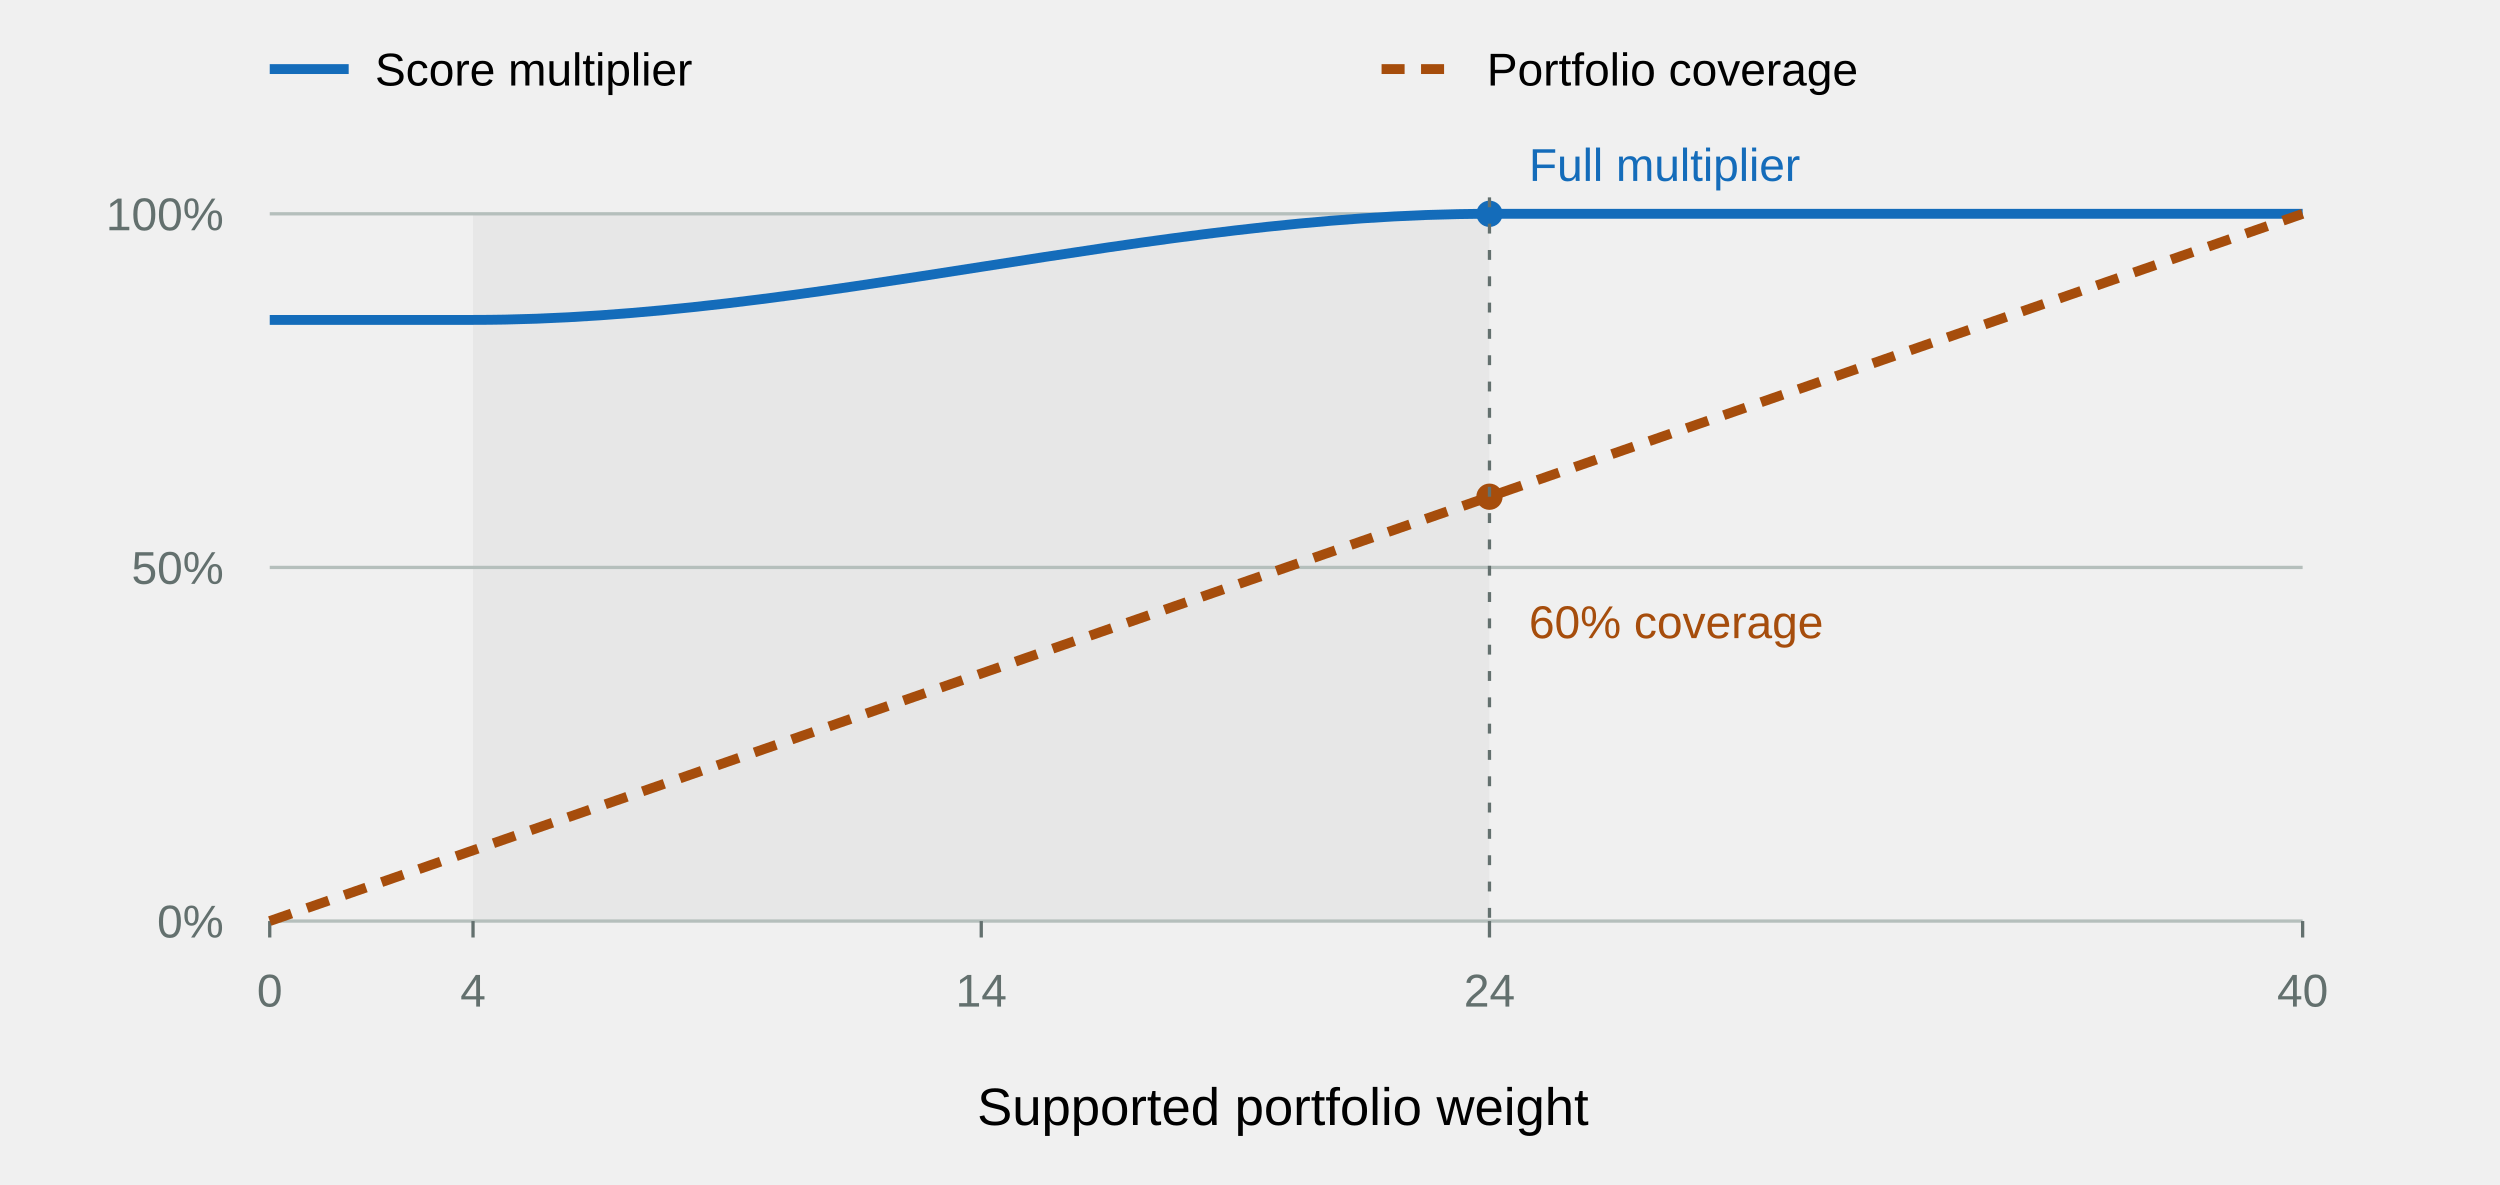
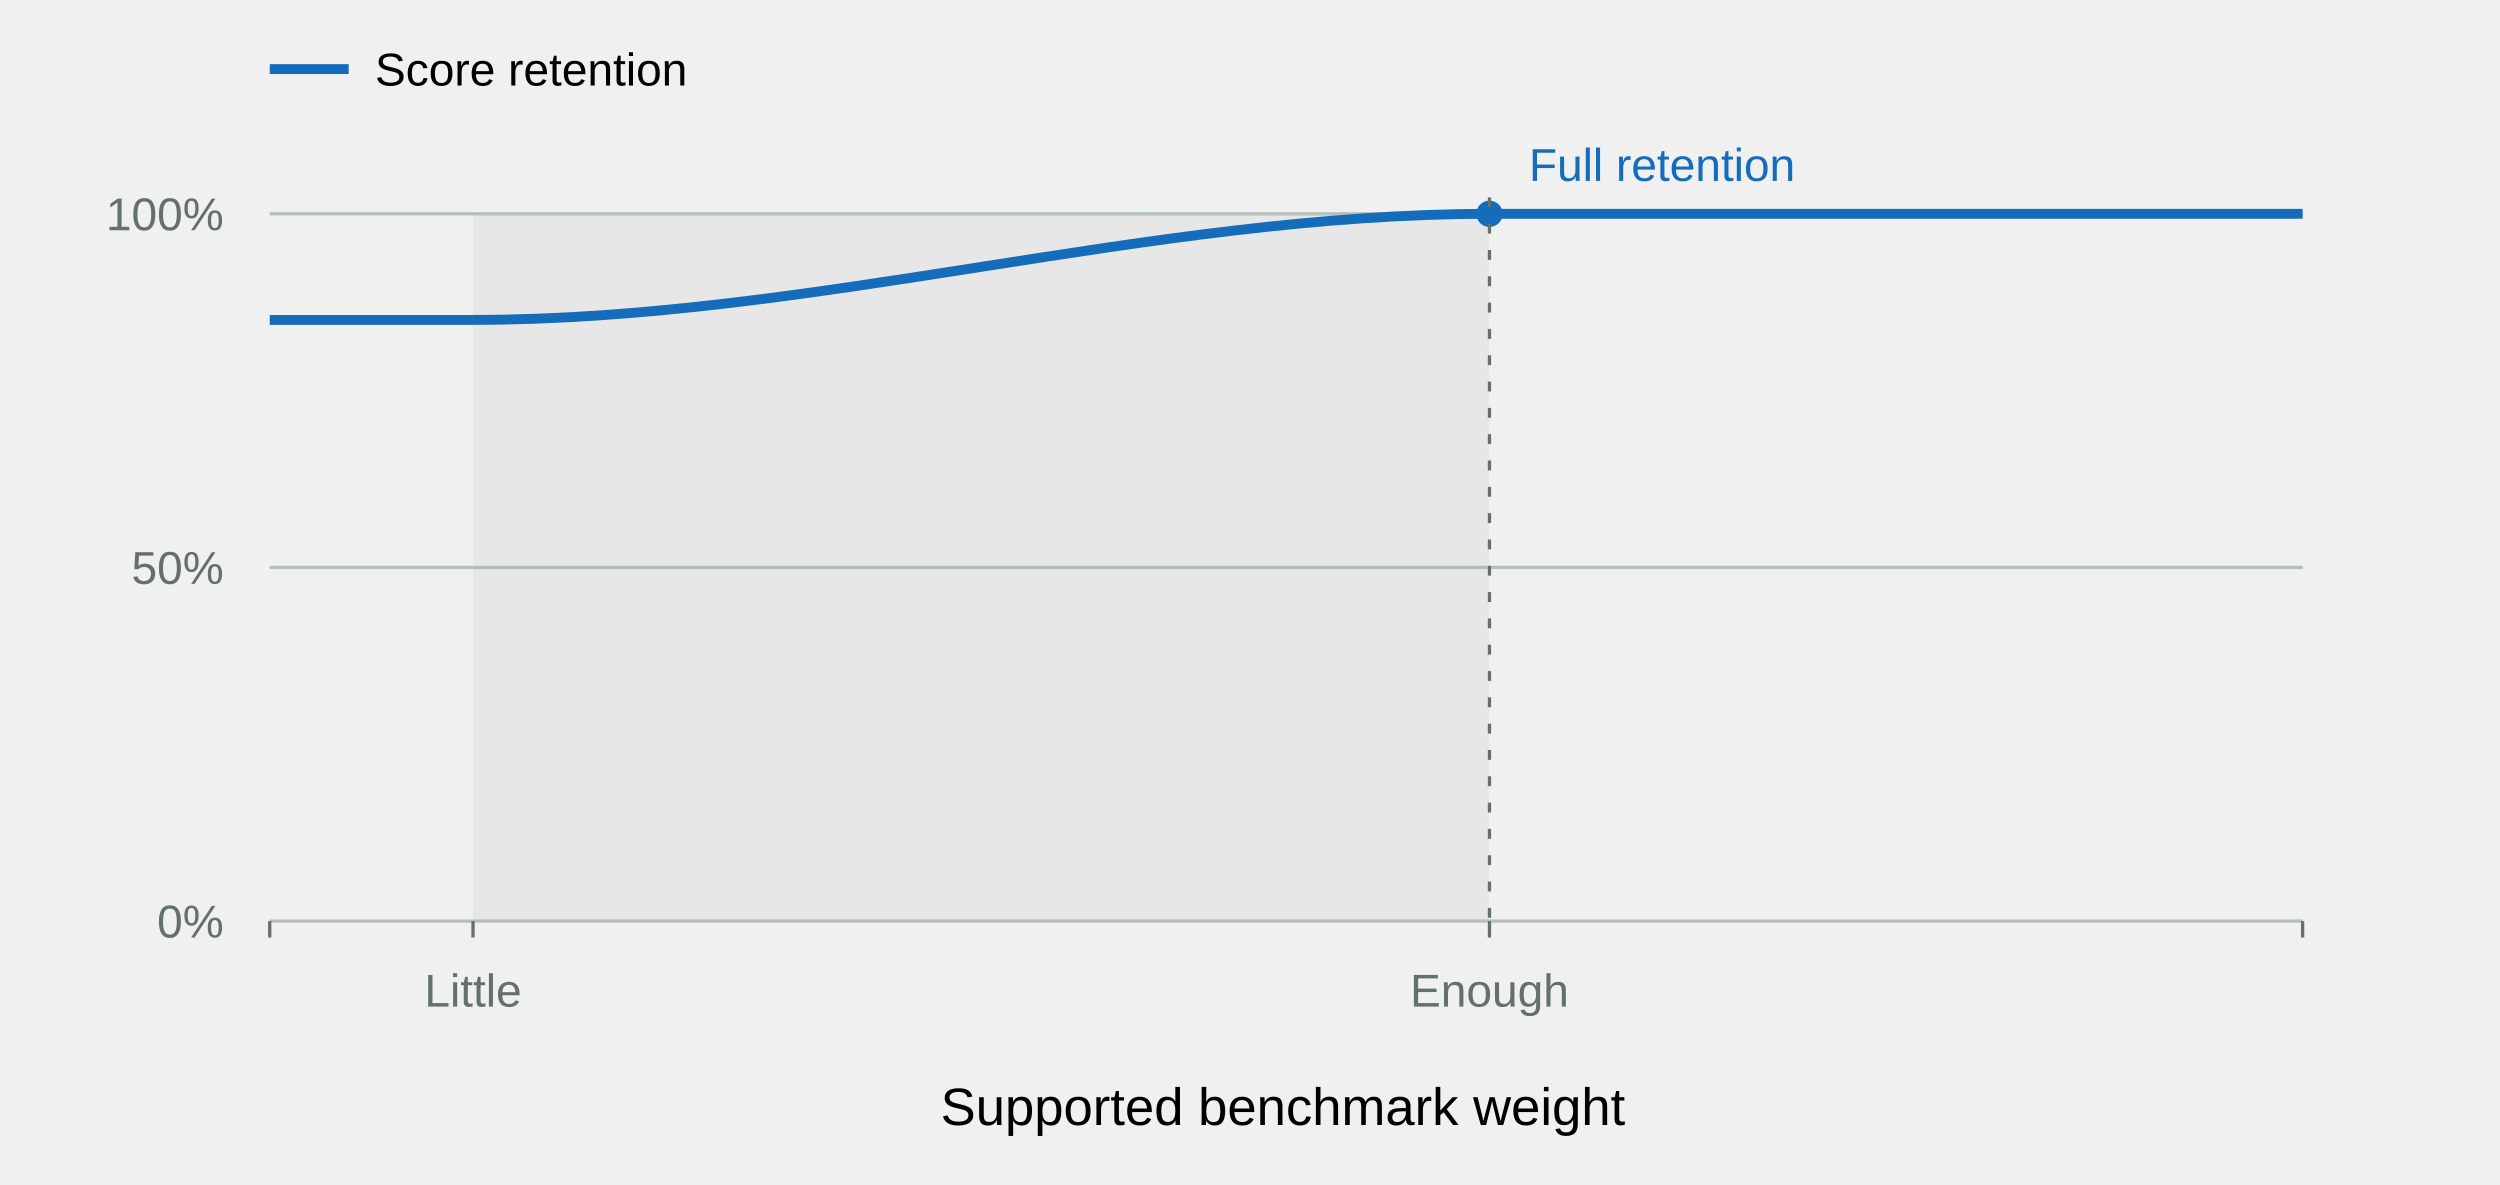
<svg xmlns="http://www.w3.org/2000/svg" viewBox="0 0 760 360" role="img" aria-labelledby="title desc">
  <style>
text { font-family:"Avenir Next","Segoe UI",Arial,sans-serif; }
@media (prefers-color-scheme:dark) {
text { fill:#ffffff; }
[fill="#63706e"] { fill:#a6b2ae; } [stroke="#63706e"] { stroke:#a6b2ae; }
[fill="#b5bfbc"] { fill:#3c4846; } [stroke="#b5bfbc"] { stroke:#3c4846; }
[fill="#146cba"] { fill:#85bfff; } [stroke="#146cba"] { stroke:#85bfff; }
- [fill="#a64d0c"] { fill:#ffbc7d; } [stroke="#a64d0c"] { stroke:#ffbc7d; }
}
</style>
  <rect x="143.8" y="65" width="309" height="215" fill="#808080" fill-opacity="0.08" />
  <path d="M82 21 H106" fill="none" stroke="#146cba" stroke-width="3" />
-   <text x="114" y="26" fill="#000000" font-size="14" text-anchor="start">Score multiplier</text>
-   <path d="M420 21 H444" fill="none" stroke="#a64d0c" stroke-width="3" stroke-dasharray="7 5" />
-   <text x="452" y="26" fill="#000000" font-size="14" text-anchor="start">Portfolio coverage</text>
+   <text x="114" y="26" fill="#000000" font-size="14" text-anchor="start">Score retention</text>
  <path d="M82 280 H700" fill="none" stroke="#b5bfbc" stroke-width="1" />
  <text x="68" y="285" fill="#63706e" font-size="14" text-anchor="end">0%</text>
  <path d="M82 172.5 H700" fill="none" stroke="#b5bfbc" stroke-width="1" />
  <text x="68" y="177.5" fill="#63706e" font-size="14" text-anchor="end">50%</text>
  <path d="M82 65 H700" fill="none" stroke="#b5bfbc" stroke-width="1" />
  <text x="68" y="70" fill="#63706e" font-size="14" text-anchor="end">100%</text>
-   <path d="M82 280 v5 M143.8 280 v5 M298.3 280 v5 M452.8 280 v5 M700 280 v5" fill="none" stroke="#63706e" stroke-width="1" />
-   <text x="82" y="306" fill="#63706e" font-size="14" text-anchor="middle">0</text>
-   <text x="143.8" y="306" fill="#63706e" font-size="14" text-anchor="middle">4</text>
-   <text x="298.3" y="306" fill="#63706e" font-size="14" text-anchor="middle">14</text>
-   <text x="452.8" y="306" fill="#63706e" font-size="14" text-anchor="middle">24</text>
-   <text x="700" y="306" fill="#63706e" font-size="14" text-anchor="middle">40</text>
+   <path d="M82 280 v5 M143.8 280 v5 M452.8 280 v5 M700 280 v5" fill="none" stroke="#63706e" stroke-width="1" />
+   <text x="143.8" y="306" fill="#63706e" font-size="14" text-anchor="middle">Little</text>
+   <text x="452.8" y="306" fill="#63706e" font-size="14" text-anchor="middle">Enough</text>
  <path d="M82 97.25 L143.8 97.25 C246.8 97.25 349.8 65 452.8 65 L700 65" fill="none" stroke="#146cba" stroke-width="3" />
  <circle cx="452.8" cy="65" r="4" fill="#146cba" />
-   <path d="M82 280 L700 65" fill="none" stroke="#a64d0c" stroke-width="3" stroke-dasharray="7 5" />
-   <circle cx="452.8" cy="151" r="4" fill="#a64d0c" />
  <path d="M452.8 60 V280" fill="none" stroke="#63706e" stroke-width="1" stroke-dasharray="3 5" />
-   <text x="464.8" y="55" fill="#146cba" font-size="14" text-anchor="start">Full multiplier</text>
-   <text x="464.8" y="194" fill="#a64d0c" font-size="14" text-anchor="start">60% coverage</text>
-   <text x="390" y="342" fill="#000000" font-size="16" text-anchor="middle">Supported portfolio weight</text>
+   <text x="464.8" y="55" fill="#146cba" font-size="14" text-anchor="start">Full retention</text>
+   <text x="390" y="342" fill="#000000" font-size="16" text-anchor="middle">Supported benchmark weight</text>
</svg>
